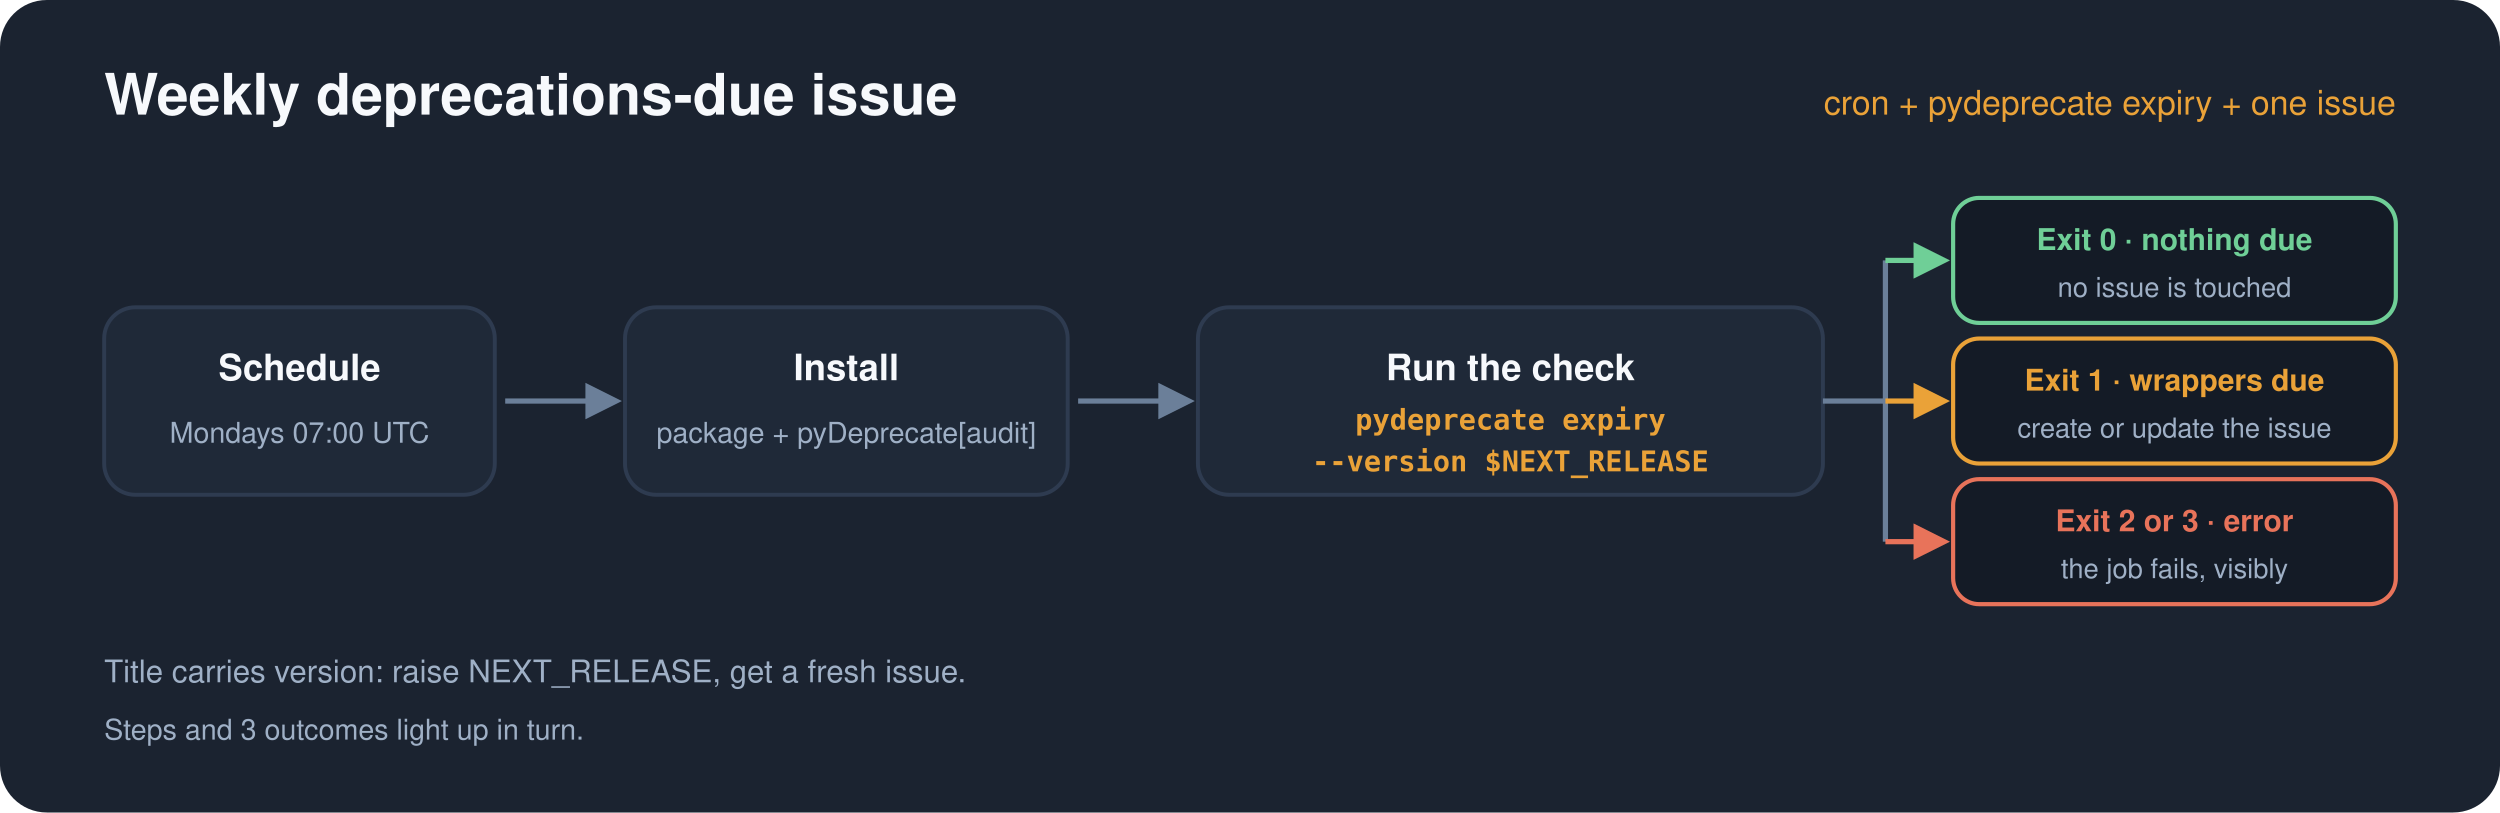
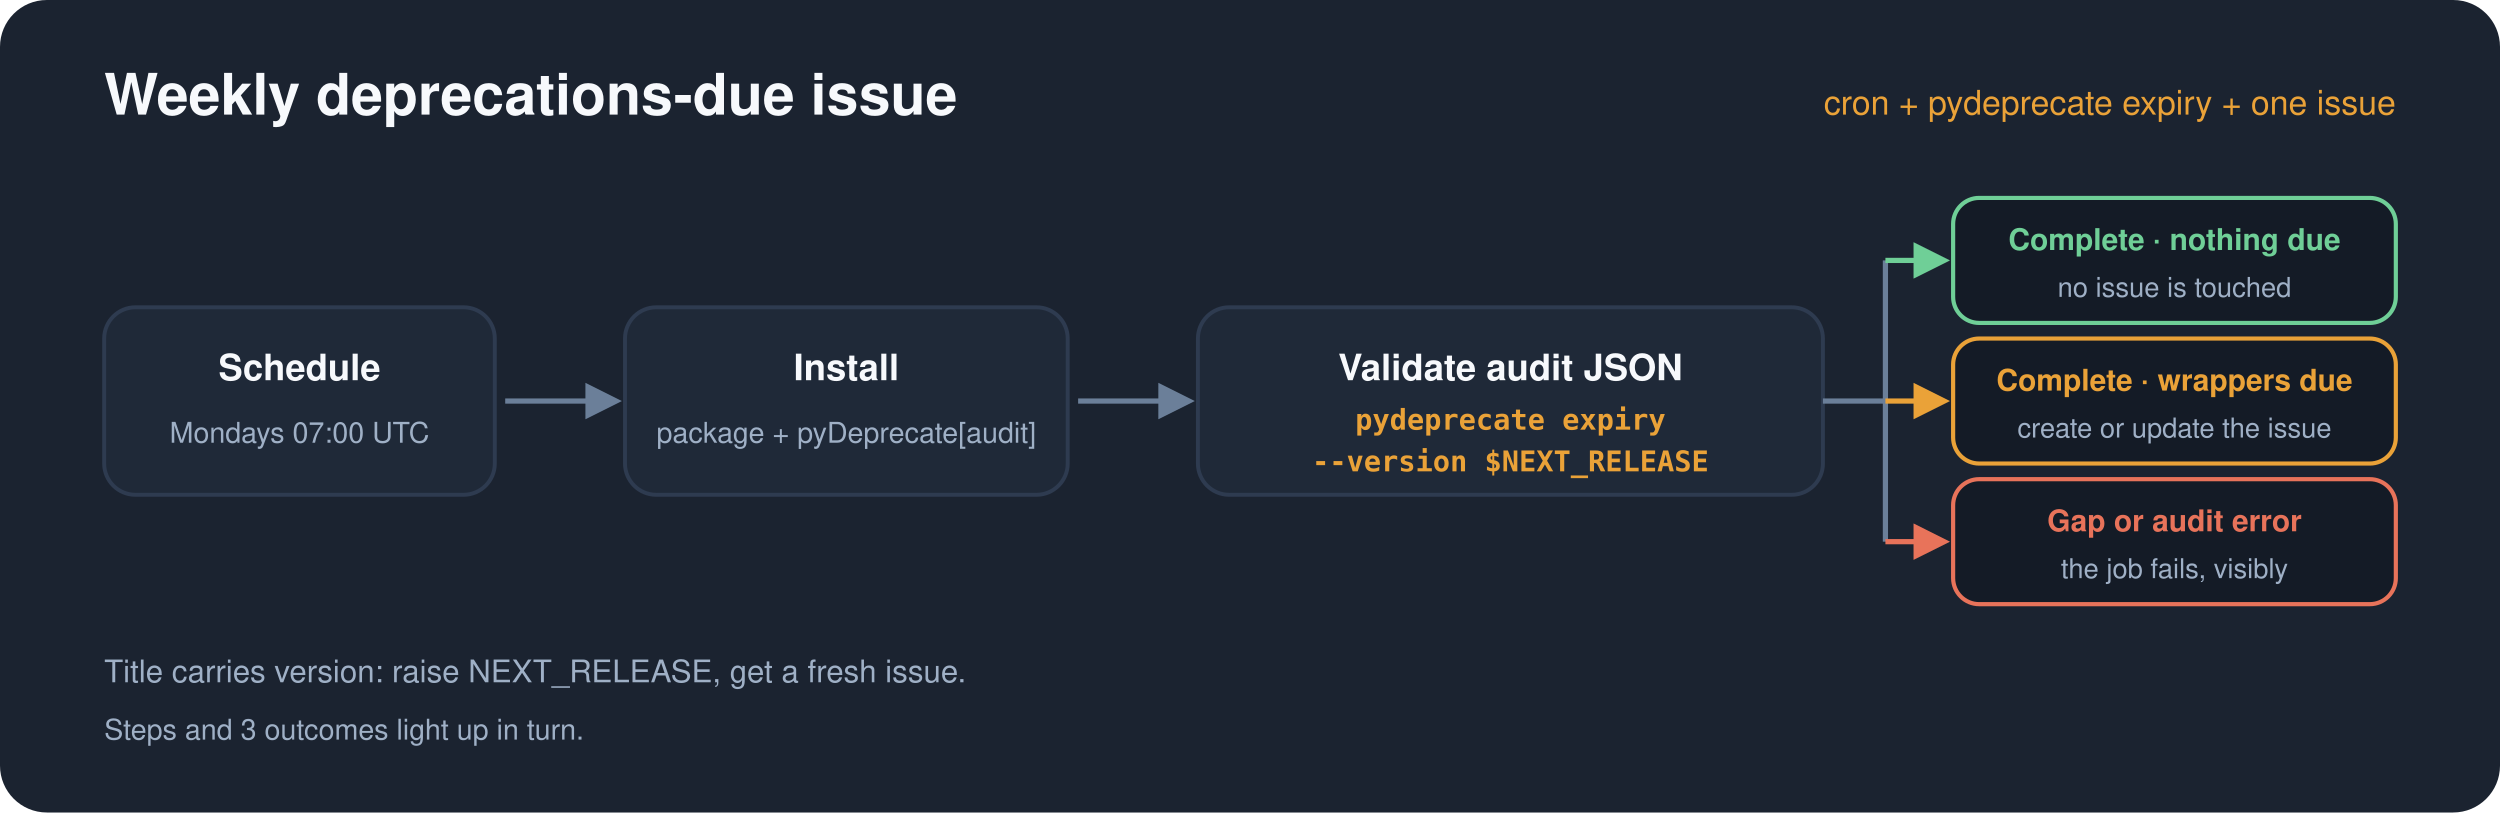
<svg xmlns="http://www.w3.org/2000/svg" viewBox="0 0 960 312" width="960" height="312" role="img" aria-labelledby="t d">
  <style>
    text { font-family: ui-sans-serif, system-ui, -apple-system, "Segoe UI", Helvetica, Arial, sans-serif; }
    .mono { font-family: ui-monospace, SFMono-Regular, Menlo, Consolas, monospace; }

    .hl { animation: hl 13s ease-in-out infinite; opacity: 0; }
    @keyframes hl { 0% { opacity: 0 } 4% { opacity: 1 } 16% { opacity: 1 } 20%, 100% { opacity: 0 } }
    @media (prefers-reduced-motion: reduce) { .hl { animation: none !important; opacity: 0 !important; } }
  </style>
  <defs>
    <marker id="ah" viewBox="0 0 10 10" refX="8" refY="5" markerWidth="7" markerHeight="7" orient="auto-start-reverse">
      <path d="M0 0 L10 5 L0 10 z" fill="#6B7F99" />
    </marker>
    <marker id="ahg" viewBox="0 0 10 10" refX="8" refY="5" markerWidth="7" markerHeight="7" orient="auto-start-reverse">
      <path d="M0 0 L10 5 L0 10 z" fill="#6FCF97" />
    </marker>
    <marker id="ahr" viewBox="0 0 10 10" refX="8" refY="5" markerWidth="7" markerHeight="7" orient="auto-start-reverse">
      <path d="M0 0 L10 5 L0 10 z" fill="#E8735A" />
    </marker>
    <marker id="aha" viewBox="0 0 10 10" refX="8" refY="5" markerWidth="7" markerHeight="7" orient="auto-start-reverse">
      <path d="M0 0 L10 5 L0 10 z" fill="#EAA238" />
    </marker>
  </defs>
  <rect width="960" height="312" rx="18" fill="#1B2330" />
  <text x="40" y="44" font-size="22" fill="#F7F9FC" font-weight="700">Weekly deprecations-due issue</text>
  <text x="920" y="44" font-size="13" fill="#EAA238" text-anchor="end">cron + pydeprecate expiry + one issue</text>
  <rect x="40" y="118" width="150" height="72" rx="12" fill="#1F2938" stroke="#2E3B50" stroke-width="1.5" />
  <text x="115.0" y="146" font-size="14" fill="#F7F9FC" text-anchor="middle" font-weight="700">Schedule</text>
  <text x="115.0" y="170" font-size="11" fill="#9FB0C6" text-anchor="middle">Mondays 07:00 UTC</text>
  <rect class="hl" style="animation-delay:-13.0s" x="40" y="118" width="150" height="72" rx="12" fill="none" stroke="#EAA238" stroke-width="3" />
  <rect x="240" y="118" width="170" height="72" rx="12" fill="#1F2938" stroke="#2E3B50" stroke-width="1.5" />
  <text x="325.0" y="146" font-size="14" fill="#F7F9FC" text-anchor="middle" font-weight="700">Install</text>
  <text x="325.0" y="170" font-size="11" fill="#9FB0C6" text-anchor="middle">package + pyDeprecate[audit]</text>
  <rect class="hl" style="animation-delay:-11.0s" x="240" y="118" width="170" height="72" rx="12" fill="none" stroke="#EAA238" stroke-width="3" />
  <rect x="460" y="118" width="240" height="72" rx="12" fill="#1F2938" stroke="#2E3B50" stroke-width="1.5" />
-   <text x="580.0" y="146" font-size="14" fill="#F7F9FC" text-anchor="middle" font-weight="700">Run the check</text>
+   <text x="580.0" y="146" font-size="14" fill="#F7F9FC" text-anchor="middle" font-weight="700">Validate audit JSON</text>
  <text x="580.0" y="165" font-size="11" fill="#EAA238" text-anchor="middle" class="mono" font-weight="600">pydeprecate expiry</text>
  <text x="580.0" y="181" font-size="11" fill="#EAA238" text-anchor="middle" class="mono" font-weight="600">--version $NEXT_RELEASE</text>
  <rect class="hl" style="animation-delay:-9.0s" x="460" y="118" width="240" height="72" rx="12" fill="none" stroke="#EAA238" stroke-width="3" />
  <line x1="194" y1="154" x2="236" y2="154" stroke="#6B7F99" stroke-width="2" marker-end="url(#ah)" />
  <line x1="414" y1="154" x2="456" y2="154" stroke="#6B7F99" stroke-width="2" marker-end="url(#ah)" />
  <line x1="700" y1="154" x2="724" y2="154" stroke="#6B7F99" stroke-width="2" />
  <line x1="724" y1="100" x2="724" y2="208" stroke="#6B7F99" stroke-width="2" />
  <line x1="724" y1="100" x2="746" y2="100" stroke="#6FCF97" stroke-width="2" marker-end="url(#ahg)" />
  <rect x="750" y="76" width="170" height="48" rx="10" fill="#141B26" stroke="#6FCF97" stroke-width="1.6" />
-   <text x="835" y="96" font-size="11.5" fill="#6FCF97" text-anchor="middle" font-weight="700">Exit 0 · nothing due</text>
+   <text x="835" y="96" font-size="11.5" fill="#6FCF97" text-anchor="middle" font-weight="700">Complete · nothing due</text>
  <text x="835" y="114" font-size="10.5" fill="#9FB0C6" text-anchor="middle">no issue is touched</text>
  <rect class="hl" style="animation-delay:-6.7s" x="750" y="76" width="170" height="48" rx="10" fill="none" stroke="#6FCF97" stroke-width="3.5" />
  <line x1="724" y1="154" x2="746" y2="154" stroke="#EAA238" stroke-width="2" marker-end="url(#aha)" />
  <rect x="750" y="130" width="170" height="48" rx="10" fill="#141B26" stroke="#EAA238" stroke-width="1.6" />
-   <text x="835" y="150" font-size="11.5" fill="#EAA238" text-anchor="middle" font-weight="700">Exit 1 · wrappers due</text>
+   <text x="835" y="150" font-size="11.5" fill="#EAA238" text-anchor="middle" font-weight="700">Complete · wrappers due</text>
  <text x="835" y="168" font-size="10.5" fill="#9FB0C6" text-anchor="middle">create or update the issue</text>
  <rect class="hl" style="animation-delay:-4.6s" x="750" y="130" width="170" height="48" rx="10" fill="none" stroke="#EAA238" stroke-width="3.5" />
  <line x1="724" y1="208" x2="746" y2="208" stroke="#E8735A" stroke-width="2" marker-end="url(#ahr)" />
  <rect x="750" y="184" width="170" height="48" rx="10" fill="#141B26" stroke="#E8735A" stroke-width="1.6" />
-   <text x="835" y="204" font-size="11.5" fill="#E8735A" text-anchor="middle" font-weight="700">Exit 2 or 3 · error</text>
+   <text x="835" y="204" font-size="11.5" fill="#E8735A" text-anchor="middle" font-weight="700">Gap or audit error</text>
  <text x="835" y="222" font-size="10.5" fill="#9FB0C6" text-anchor="middle">the job fails, visibly</text>
  <rect class="hl" style="animation-delay:-2.5s" x="750" y="184" width="170" height="48" rx="10" fill="none" stroke="#E8735A" stroke-width="3.5" />
  <text x="40" y="262" font-size="12" fill="#9FB0C6">Title carries version: raise NEXT_RELEASE, get a fresh issue.</text>
  <text x="40" y="284" font-size="11" fill="#9FB0C6">Steps and 3 outcomes light up in turn.</text>
</svg>
